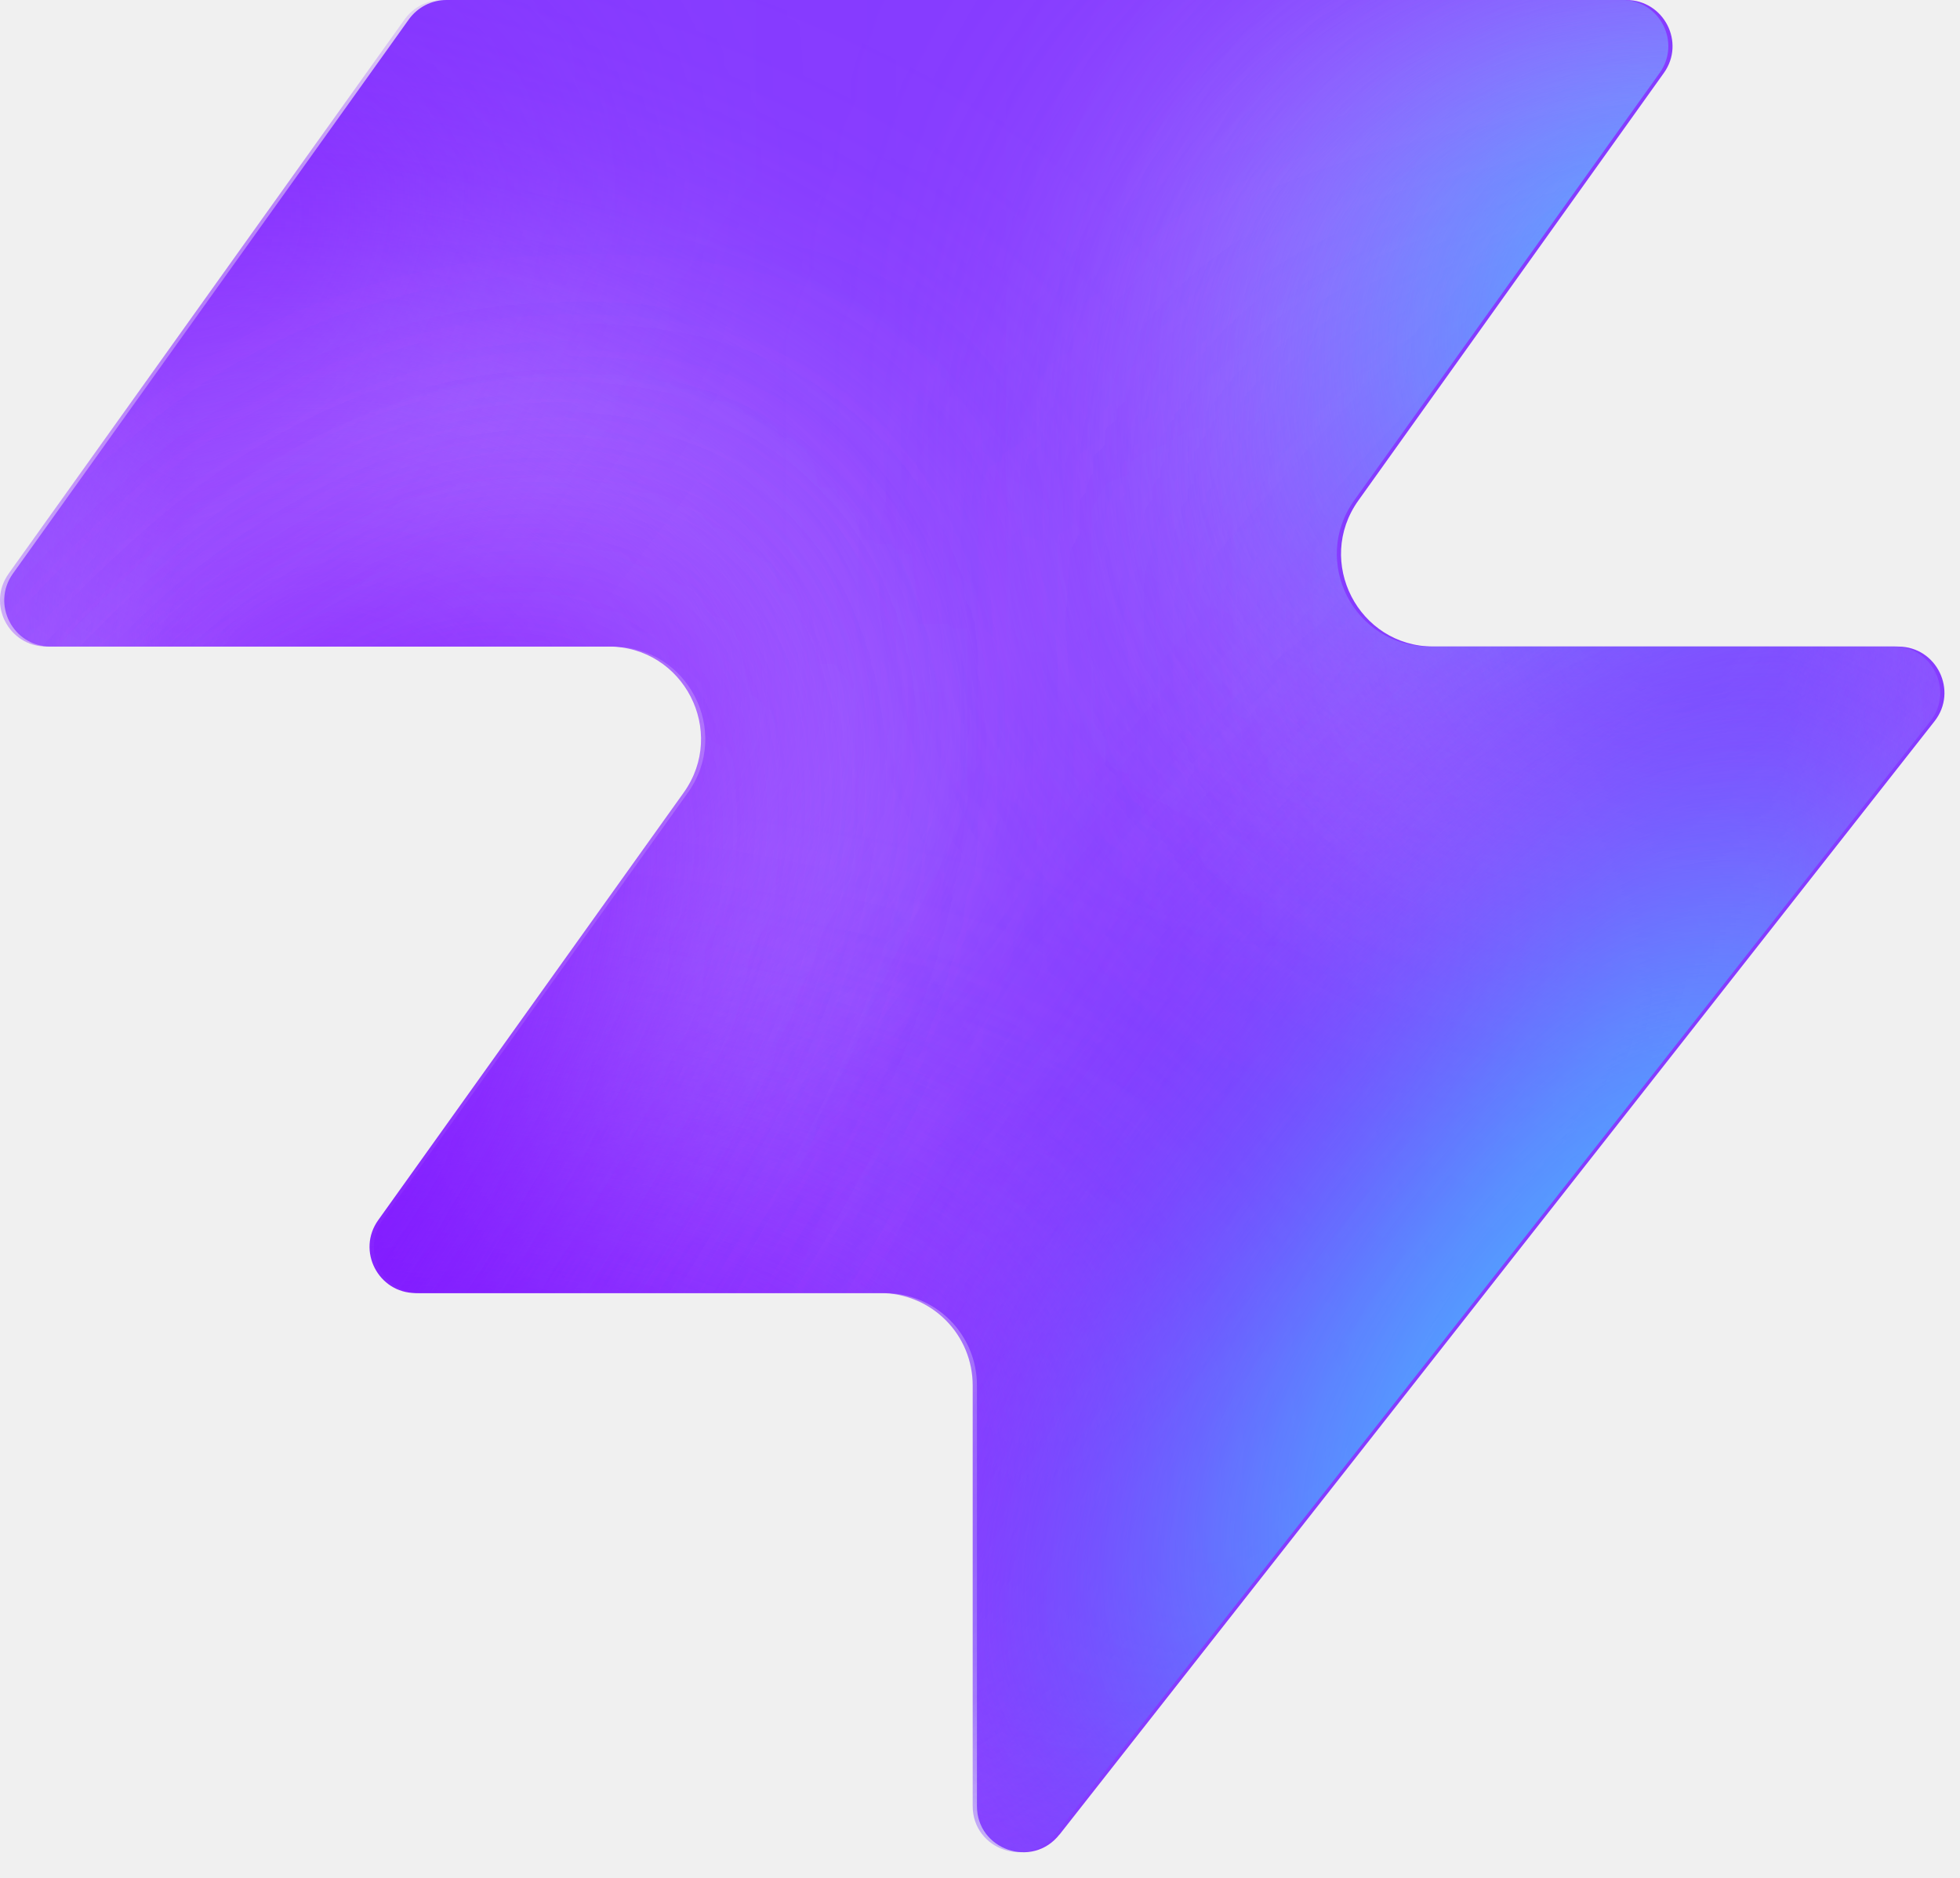
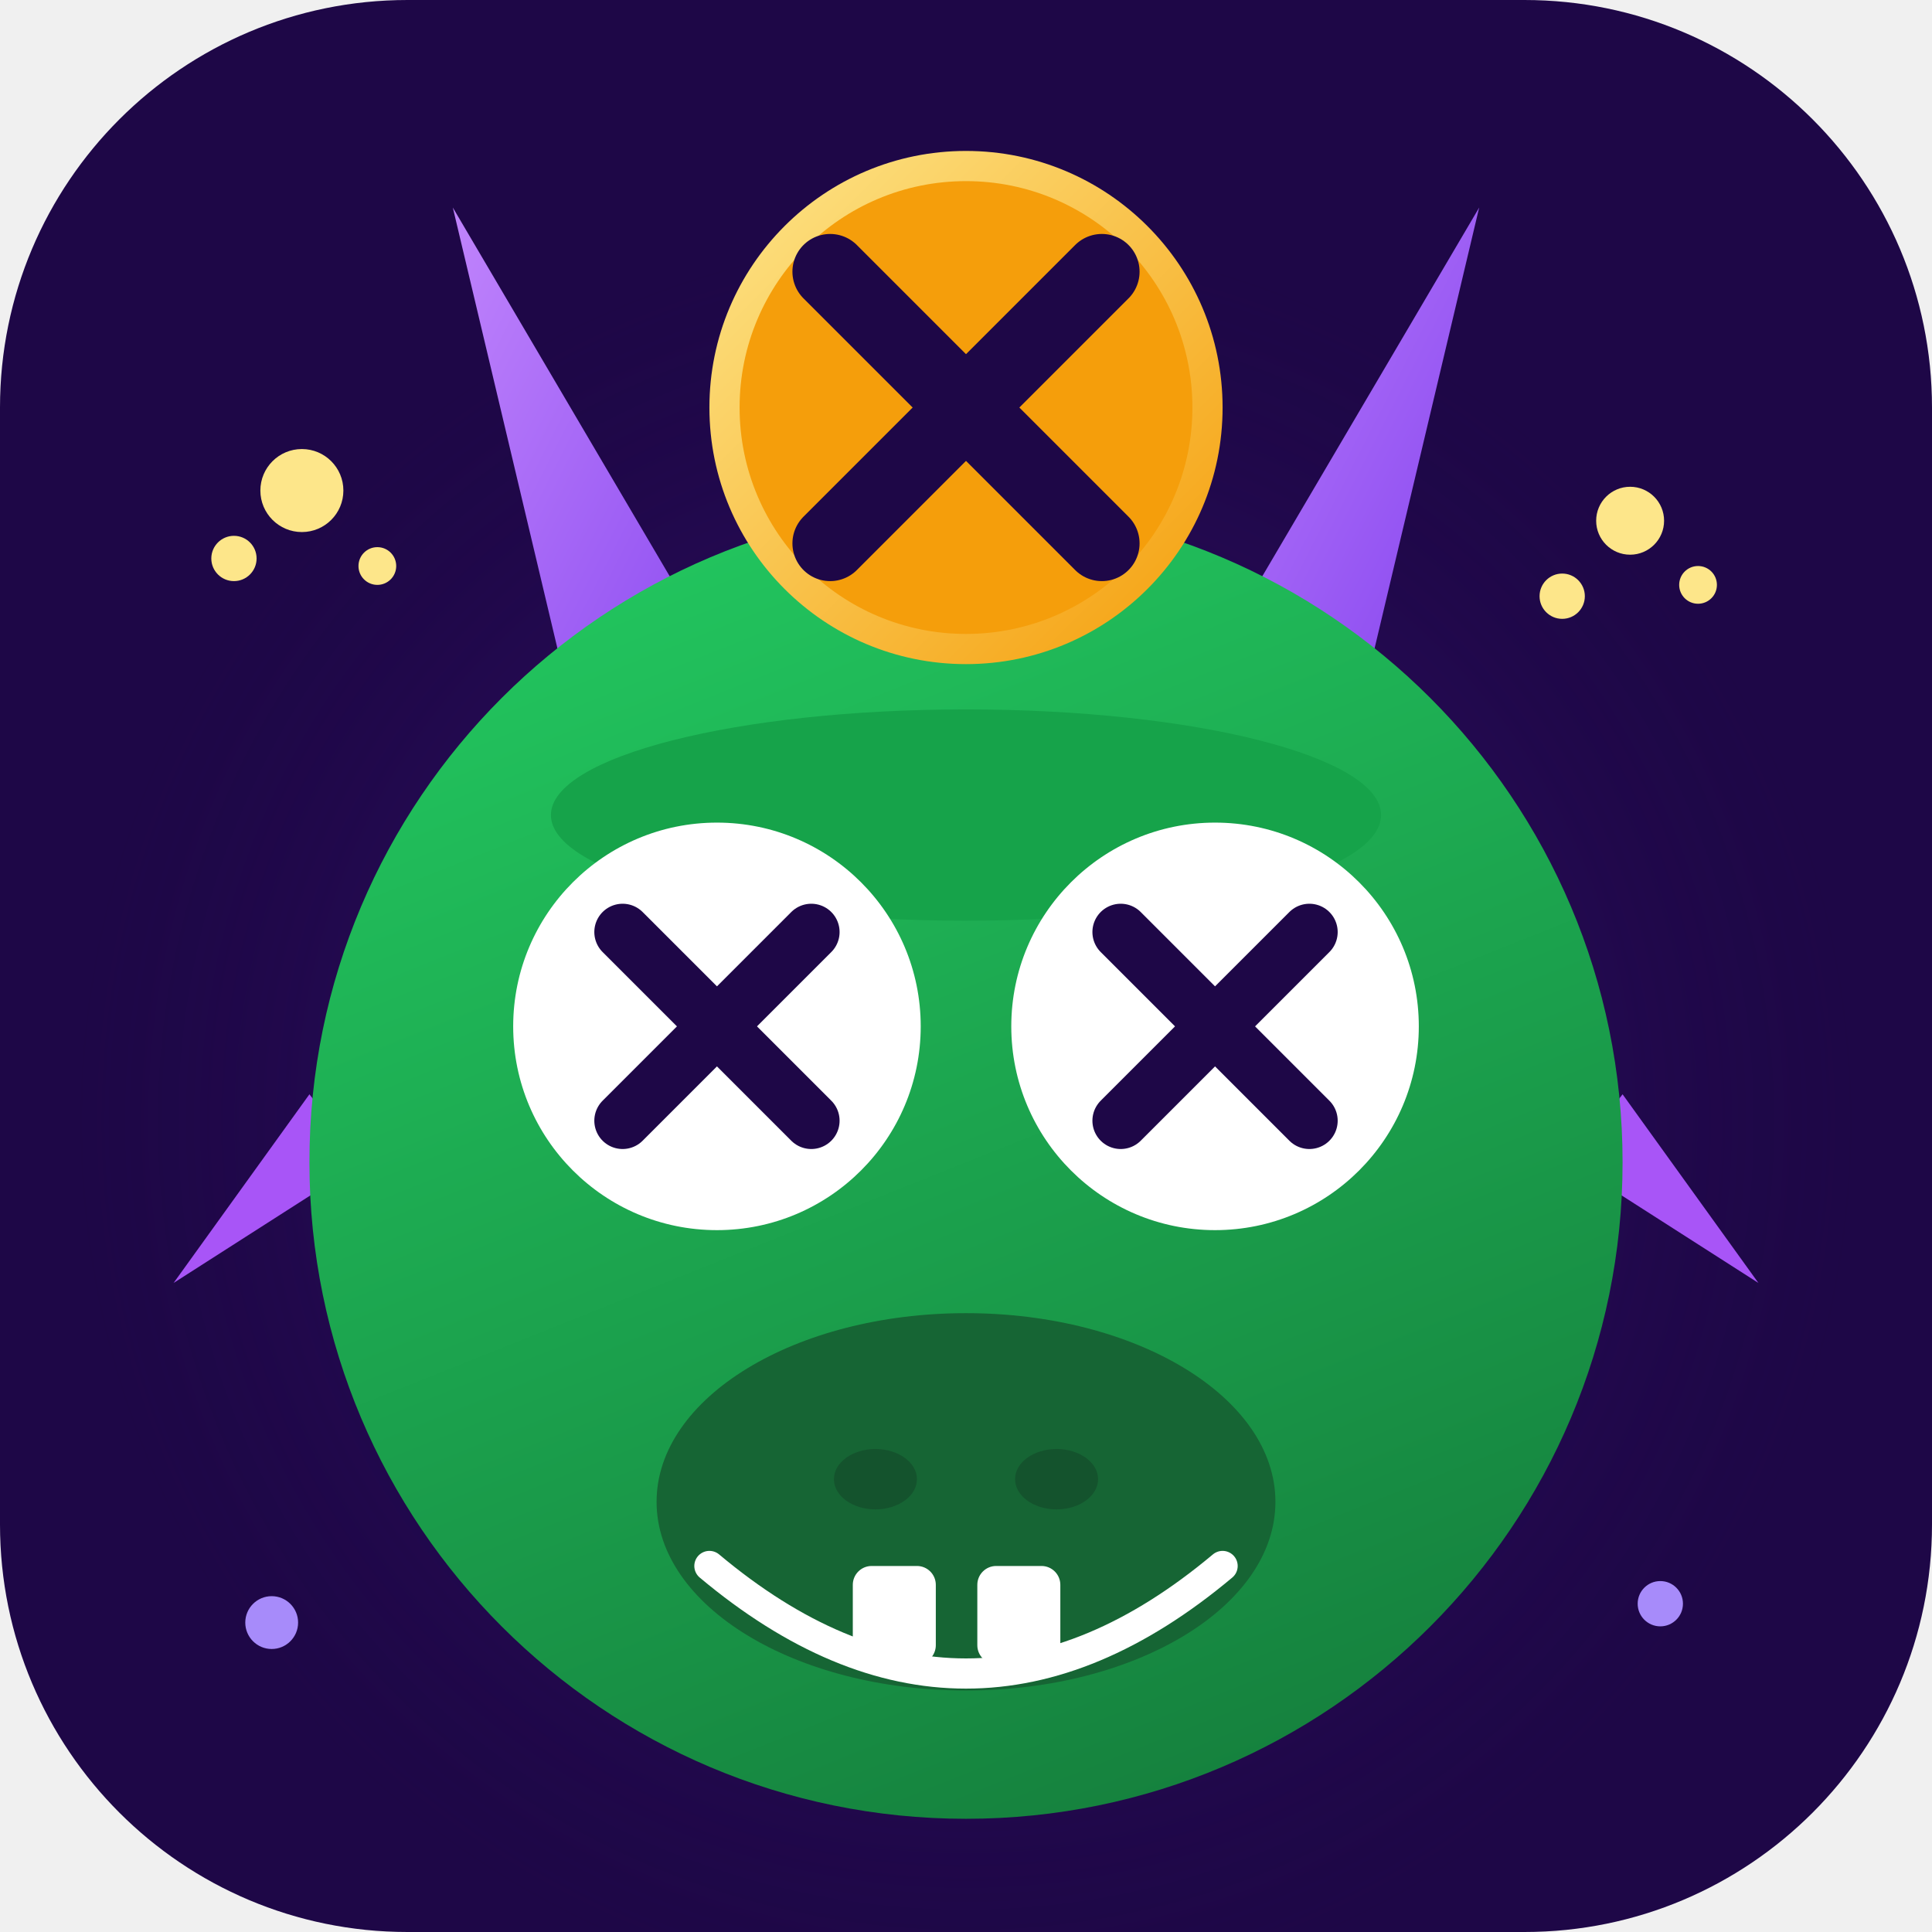
- <svg xmlns="http://www.w3.org/2000/svg" width="48" height="46" fill="none" viewBox="0 0 48 46">
-   <path fill="#863bff" d="M25.946 44.938c-.664.845-2.021.375-2.021-.698V33.937a2.26 2.26 0 0 0-2.262-2.262H10.287c-.92 0-1.456-1.04-.92-1.788l7.48-10.471c1.07-1.497 0-3.578-1.842-3.578H1.237c-.92 0-1.456-1.04-.92-1.788L10.013.474c.214-.297.556-.474.92-.474h28.894c.92 0 1.456 1.04.92 1.788l-7.48 10.471c-1.07 1.498 0 3.579 1.842 3.579h11.377c.943 0 1.473 1.088.89 1.83L25.947 44.94z" style="fill:#863bff;fill:color(display-p3 .525 .23 1);fill-opacity:1" />
-   <mask id="a" width="48" height="46" x="0" y="0" maskUnits="userSpaceOnUse" style="mask-type:alpha">
-     <path fill="#000" d="M25.842 44.938c-.664.844-2.021.375-2.021-.698V33.937a2.26 2.26 0 0 0-2.262-2.262H10.183c-.92 0-1.456-1.04-.92-1.788l7.48-10.471c1.07-1.498 0-3.579-1.842-3.579H1.133c-.92 0-1.456-1.04-.92-1.787L9.91.473c.214-.297.556-.474.92-.474h28.894c.92 0 1.456 1.04.92 1.788l-7.48 10.471c-1.07 1.498 0 3.578 1.842 3.578h11.377c.943 0 1.473 1.088.89 1.832L25.843 44.94z" style="fill:#000;fill-opacity:1" />
-   </mask>
-   <g mask="url(#a)">
-     <g filter="url(#b)">
-       <ellipse cx="5.508" cy="14.704" fill="#ede6ff" rx="5.508" ry="14.704" style="fill:#ede6ff;fill:color(display-p3 .927 .903 1);fill-opacity:1" transform="matrix(.00324 1 1 -.00324 -4.47 31.516)" />
-     </g>
-     <g filter="url(#c)">
-       <ellipse cx="10.399" cy="29.851" fill="#ede6ff" rx="10.399" ry="29.851" style="fill:#ede6ff;fill:color(display-p3 .927 .903 1);fill-opacity:1" transform="matrix(.00324 1 1 -.00324 -39.328 7.883)" />
-     </g>
-     <g filter="url(#d)">
-       <ellipse cx="5.508" cy="30.487" fill="#7e14ff" rx="5.508" ry="30.487" style="fill:#7e14ff;fill:color(display-p3 .492 .077 1);fill-opacity:1" transform="rotate(89.814 -25.913 -14.639)scale(1 -1)" />
-     </g>
-     <g filter="url(#e)">
-       <ellipse cx="5.508" cy="30.599" fill="#7e14ff" rx="5.508" ry="30.599" style="fill:#7e14ff;fill:color(display-p3 .492 .077 1);fill-opacity:1" transform="rotate(89.814 -32.644 -3.334)scale(1 -1)" />
-     </g>
-     <g filter="url(#f)">
-       <ellipse cx="5.508" cy="30.599" fill="#7e14ff" rx="5.508" ry="30.599" style="fill:#7e14ff;fill:color(display-p3 .492 .077 1);fill-opacity:1" transform="matrix(.00324 1 1 -.00324 -34.34 30.47)" />
-     </g>
-     <g filter="url(#g)">
-       <ellipse cx="14.072" cy="22.078" fill="#ede6ff" rx="14.072" ry="22.078" style="fill:#ede6ff;fill:color(display-p3 .927 .903 1);fill-opacity:1" transform="rotate(93.35 24.506 48.493)scale(-1 1)" />
-     </g>
-     <g filter="url(#h)">
-       <ellipse cx="3.47" cy="21.501" fill="#7e14ff" rx="3.47" ry="21.501" style="fill:#7e14ff;fill:color(display-p3 .492 .077 1);fill-opacity:1" transform="rotate(89.009 28.708 47.59)scale(-1 1)" />
-     </g>
-     <g filter="url(#i)">
-       <ellipse cx="3.47" cy="21.501" fill="#7e14ff" rx="3.47" ry="21.501" style="fill:#7e14ff;fill:color(display-p3 .492 .077 1);fill-opacity:1" transform="rotate(89.009 28.708 47.59)scale(-1 1)" />
-     </g>
-     <g filter="url(#j)">
-       <ellipse cx=".387" cy="8.972" fill="#7e14ff" rx="4.407" ry="29.108" style="fill:#7e14ff;fill:color(display-p3 .492 .077 1);fill-opacity:1" transform="rotate(39.51 .387 8.972)" />
-     </g>
-     <g filter="url(#k)">
-       <ellipse cx="47.523" cy="-6.092" fill="#7e14ff" rx="4.407" ry="29.108" style="fill:#7e14ff;fill:color(display-p3 .492 .077 1);fill-opacity:1" transform="rotate(37.892 47.523 -6.092)" />
-     </g>
-     <g filter="url(#l)">
-       <ellipse cx="41.412" cy="6.333" fill="#47bfff" rx="5.971" ry="9.665" style="fill:#47bfff;fill:color(display-p3 .28 .748 1);fill-opacity:1" transform="rotate(37.892 41.412 6.333)" />
-     </g>
-     <g filter="url(#m)">
-       <ellipse cx="-1.879" cy="38.332" fill="#7e14ff" rx="4.407" ry="29.108" style="fill:#7e14ff;fill:color(display-p3 .492 .077 1);fill-opacity:1" transform="rotate(37.892 -1.88 38.332)" />
-     </g>
-     <g filter="url(#n)">
-       <ellipse cx="-1.879" cy="38.332" fill="#7e14ff" rx="4.407" ry="29.108" style="fill:#7e14ff;fill:color(display-p3 .492 .077 1);fill-opacity:1" transform="rotate(37.892 -1.88 38.332)" />
-     </g>
-     <g filter="url(#o)">
-       <ellipse cx="35.651" cy="29.907" fill="#7e14ff" rx="4.407" ry="29.108" style="fill:#7e14ff;fill:color(display-p3 .492 .077 1);fill-opacity:1" transform="rotate(37.892 35.651 29.907)" />
-     </g>
-     <g filter="url(#p)">
-       <ellipse cx="38.418" cy="32.4" fill="#47bfff" rx="5.971" ry="15.297" style="fill:#47bfff;fill:color(display-p3 .28 .748 1);fill-opacity:1" transform="rotate(37.892 38.418 32.4)" />
-     </g>
-   </g>
+ <svg xmlns="http://www.w3.org/2000/svg" viewBox="0 0 512 512" width="512" height="512">
  <defs>
-     <filter id="b" width="60.045" height="41.654" x="-19.77" y="16.149" color-interpolation-filters="sRGB" filterUnits="userSpaceOnUse">
-       <feFlood flood-opacity="0" result="BackgroundImageFix" />
-       <feBlend in="SourceGraphic" in2="BackgroundImageFix" result="shape" />
-       <feGaussianBlur result="effect1_foregroundBlur_2002_17158" stdDeviation="7.659" />
-     </filter>
-     <filter id="c" width="90.34" height="51.437" x="-54.613" y="-7.533" color-interpolation-filters="sRGB" filterUnits="userSpaceOnUse">
-       <feFlood flood-opacity="0" result="BackgroundImageFix" />
-       <feBlend in="SourceGraphic" in2="BackgroundImageFix" result="shape" />
-       <feGaussianBlur result="effect1_foregroundBlur_2002_17158" stdDeviation="7.659" />
-     </filter>
-     <filter id="d" width="79.355" height="29.4" x="-49.64" y="2.03" color-interpolation-filters="sRGB" filterUnits="userSpaceOnUse">
-       <feFlood flood-opacity="0" result="BackgroundImageFix" />
-       <feBlend in="SourceGraphic" in2="BackgroundImageFix" result="shape" />
-       <feGaussianBlur result="effect1_foregroundBlur_2002_17158" stdDeviation="4.596" />
-     </filter>
-     <filter id="e" width="79.579" height="29.4" x="-45.045" y="20.029" color-interpolation-filters="sRGB" filterUnits="userSpaceOnUse">
-       <feFlood flood-opacity="0" result="BackgroundImageFix" />
-       <feBlend in="SourceGraphic" in2="BackgroundImageFix" result="shape" />
-       <feGaussianBlur result="effect1_foregroundBlur_2002_17158" stdDeviation="4.596" />
-     </filter>
-     <filter id="f" width="79.579" height="29.4" x="-43.513" y="21.178" color-interpolation-filters="sRGB" filterUnits="userSpaceOnUse">
-       <feFlood flood-opacity="0" result="BackgroundImageFix" />
-       <feBlend in="SourceGraphic" in2="BackgroundImageFix" result="shape" />
-       <feGaussianBlur result="effect1_foregroundBlur_2002_17158" stdDeviation="4.596" />
-     </filter>
-     <filter id="g" width="74.749" height="58.852" x="15.756" y="-17.901" color-interpolation-filters="sRGB" filterUnits="userSpaceOnUse">
-       <feFlood flood-opacity="0" result="BackgroundImageFix" />
-       <feBlend in="SourceGraphic" in2="BackgroundImageFix" result="shape" />
-       <feGaussianBlur result="effect1_foregroundBlur_2002_17158" stdDeviation="7.659" />
-     </filter>
-     <filter id="h" width="61.377" height="25.362" x="23.548" y="2.284" color-interpolation-filters="sRGB" filterUnits="userSpaceOnUse">
-       <feFlood flood-opacity="0" result="BackgroundImageFix" />
-       <feBlend in="SourceGraphic" in2="BackgroundImageFix" result="shape" />
-       <feGaussianBlur result="effect1_foregroundBlur_2002_17158" stdDeviation="4.596" />
-     </filter>
-     <filter id="i" width="61.377" height="25.362" x="23.548" y="2.284" color-interpolation-filters="sRGB" filterUnits="userSpaceOnUse">
-       <feFlood flood-opacity="0" result="BackgroundImageFix" />
-       <feBlend in="SourceGraphic" in2="BackgroundImageFix" result="shape" />
-       <feGaussianBlur result="effect1_foregroundBlur_2002_17158" stdDeviation="4.596" />
-     </filter>
-     <filter id="j" width="56.045" height="63.649" x="-27.636" y="-22.853" color-interpolation-filters="sRGB" filterUnits="userSpaceOnUse">
-       <feFlood flood-opacity="0" result="BackgroundImageFix" />
-       <feBlend in="SourceGraphic" in2="BackgroundImageFix" result="shape" />
-       <feGaussianBlur result="effect1_foregroundBlur_2002_17158" stdDeviation="4.596" />
-     </filter>
-     <filter id="k" width="54.814" height="64.646" x="20.116" y="-38.415" color-interpolation-filters="sRGB" filterUnits="userSpaceOnUse">
-       <feFlood flood-opacity="0" result="BackgroundImageFix" />
-       <feBlend in="SourceGraphic" in2="BackgroundImageFix" result="shape" />
-       <feGaussianBlur result="effect1_foregroundBlur_2002_17158" stdDeviation="4.596" />
-     </filter>
-     <filter id="l" width="33.541" height="35.313" x="24.641" y="-11.323" color-interpolation-filters="sRGB" filterUnits="userSpaceOnUse">
-       <feFlood flood-opacity="0" result="BackgroundImageFix" />
-       <feBlend in="SourceGraphic" in2="BackgroundImageFix" result="shape" />
-       <feGaussianBlur result="effect1_foregroundBlur_2002_17158" stdDeviation="4.596" />
-     </filter>
-     <filter id="m" width="54.814" height="64.646" x="-29.286" y="6.009" color-interpolation-filters="sRGB" filterUnits="userSpaceOnUse">
-       <feFlood flood-opacity="0" result="BackgroundImageFix" />
-       <feBlend in="SourceGraphic" in2="BackgroundImageFix" result="shape" />
-       <feGaussianBlur result="effect1_foregroundBlur_2002_17158" stdDeviation="4.596" />
-     </filter>
-     <filter id="n" width="54.814" height="64.646" x="-29.286" y="6.009" color-interpolation-filters="sRGB" filterUnits="userSpaceOnUse">
-       <feFlood flood-opacity="0" result="BackgroundImageFix" />
-       <feBlend in="SourceGraphic" in2="BackgroundImageFix" result="shape" />
-       <feGaussianBlur result="effect1_foregroundBlur_2002_17158" stdDeviation="4.596" />
-     </filter>
-     <filter id="o" width="54.814" height="64.646" x="8.244" y="-2.416" color-interpolation-filters="sRGB" filterUnits="userSpaceOnUse">
-       <feFlood flood-opacity="0" result="BackgroundImageFix" />
-       <feBlend in="SourceGraphic" in2="BackgroundImageFix" result="shape" />
-       <feGaussianBlur result="effect1_foregroundBlur_2002_17158" stdDeviation="4.596" />
-     </filter>
-     <filter id="p" width="39.409" height="43.623" x="18.713" y="10.588" color-interpolation-filters="sRGB" filterUnits="userSpaceOnUse">
-       <feFlood flood-opacity="0" result="BackgroundImageFix" />
-       <feBlend in="SourceGraphic" in2="BackgroundImageFix" result="shape" />
-       <feGaussianBlur result="effect1_foregroundBlur_2002_17158" stdDeviation="4.596" />
-     </filter>
+     <radialGradient id="glow" cx="50%" cy="58%" r="46%">
+       <stop offset="0%" stop-color="#7c3aed" stop-opacity="0.5" />
+       <stop offset="100%" stop-color="#1e0747" stop-opacity="0" />
+     </radialGradient>
+     <linearGradient id="headGrad" x1="30%" y1="0%" x2="70%" y2="100%">
+       <stop offset="0%" stop-color="#22c55e" />
+       <stop offset="100%" stop-color="#15803d" />
+     </linearGradient>
+     <linearGradient id="hornGrad" x1="0%" y1="0%" x2="100%" y2="100%">
+       <stop offset="0%" stop-color="#c084fc" />
+       <stop offset="100%" stop-color="#7c3aed" />
+     </linearGradient>
+     <linearGradient id="badgeGrad" x1="0%" y1="0%" x2="100%" y2="100%">
+       <stop offset="0%" stop-color="#fde68a" />
+       <stop offset="100%" stop-color="#f59e0b" />
+     </linearGradient>
  </defs>
+   <rect width="512" height="512" rx="108" fill="#1e0747" />
+   <rect width="512" height="512" rx="108" fill="url(#glow)" />
+   <polygon points="162,232 120,55 210,208" fill="url(#hornGrad)" />
+   <polygon points="350,232 392,55 302,208" fill="url(#hornGrad)" />
+   <polygon points="82,290 46,340 96,308" fill="#a855f7" />
+   <polygon points="430,290 466,340 416,308" fill="#a855f7" />
+   <circle cx="256" cy="308" r="174" fill="url(#headGrad)" />
+   <ellipse cx="256" cy="216" rx="110" ry="28" fill="#16a34a" />
+   <ellipse cx="256" cy="398" rx="82" ry="50" fill="#166534" />
+   <ellipse cx="232" cy="392" rx="11" ry="8" fill="#14532d" />
+   <ellipse cx="280" cy="392" rx="11" ry="8" fill="#14532d" />
+   <circle cx="190" cy="272" r="54" fill="white" />
+   <circle cx="322" cy="272" r="54" fill="white" />
+   <line x1="165" y1="247" x2="215" y2="297" stroke="#1e0747" stroke-width="15" stroke-linecap="round" />
+   <line x1="215" y1="247" x2="165" y2="297" stroke="#1e0747" stroke-width="15" stroke-linecap="round" />
+   <line x1="297" y1="247" x2="347" y2="297" stroke="#1e0747" stroke-width="15" stroke-linecap="round" />
+   <line x1="347" y1="247" x2="297" y2="297" stroke="#1e0747" stroke-width="15" stroke-linecap="round" />
+   <path d="M 188 415 Q 256 472 324 415" stroke="white" stroke-width="8" fill="none" stroke-linecap="round" />
+   <rect x="226" y="415" width="22" height="26" rx="5" fill="white" />
+   <rect x="259" y="415" width="22" height="26" rx="5" fill="white" />
+   <circle cx="256" cy="108" r="68" fill="url(#badgeGrad)" />
+   <circle cx="256" cy="108" r="60" fill="#f59e0b" />
+   <line x1="220" y1="72" x2="292" y2="144" stroke="#1e0747" stroke-width="20" stroke-linecap="round" />
+   <line x1="292" y1="72" x2="220" y2="144" stroke="#1e0747" stroke-width="20" stroke-linecap="round" />
+   <circle cx="80" cy="130" r="11" fill="#fde68a" />
+   <circle cx="62" cy="148" r="6" fill="#fde68a" />
+   <circle cx="100" cy="150" r="5" fill="#fde68a" />
+   <circle cx="432" cy="138" r="9" fill="#fde68a" />
+   <circle cx="450" cy="155" r="5" fill="#fde68a" />
+   <circle cx="414" cy="158" r="6" fill="#fde68a" />
+   <circle cx="72" cy="430" r="7" fill="#a78bfa" />
+   <circle cx="440" cy="425" r="6" fill="#a78bfa" />
</svg>
